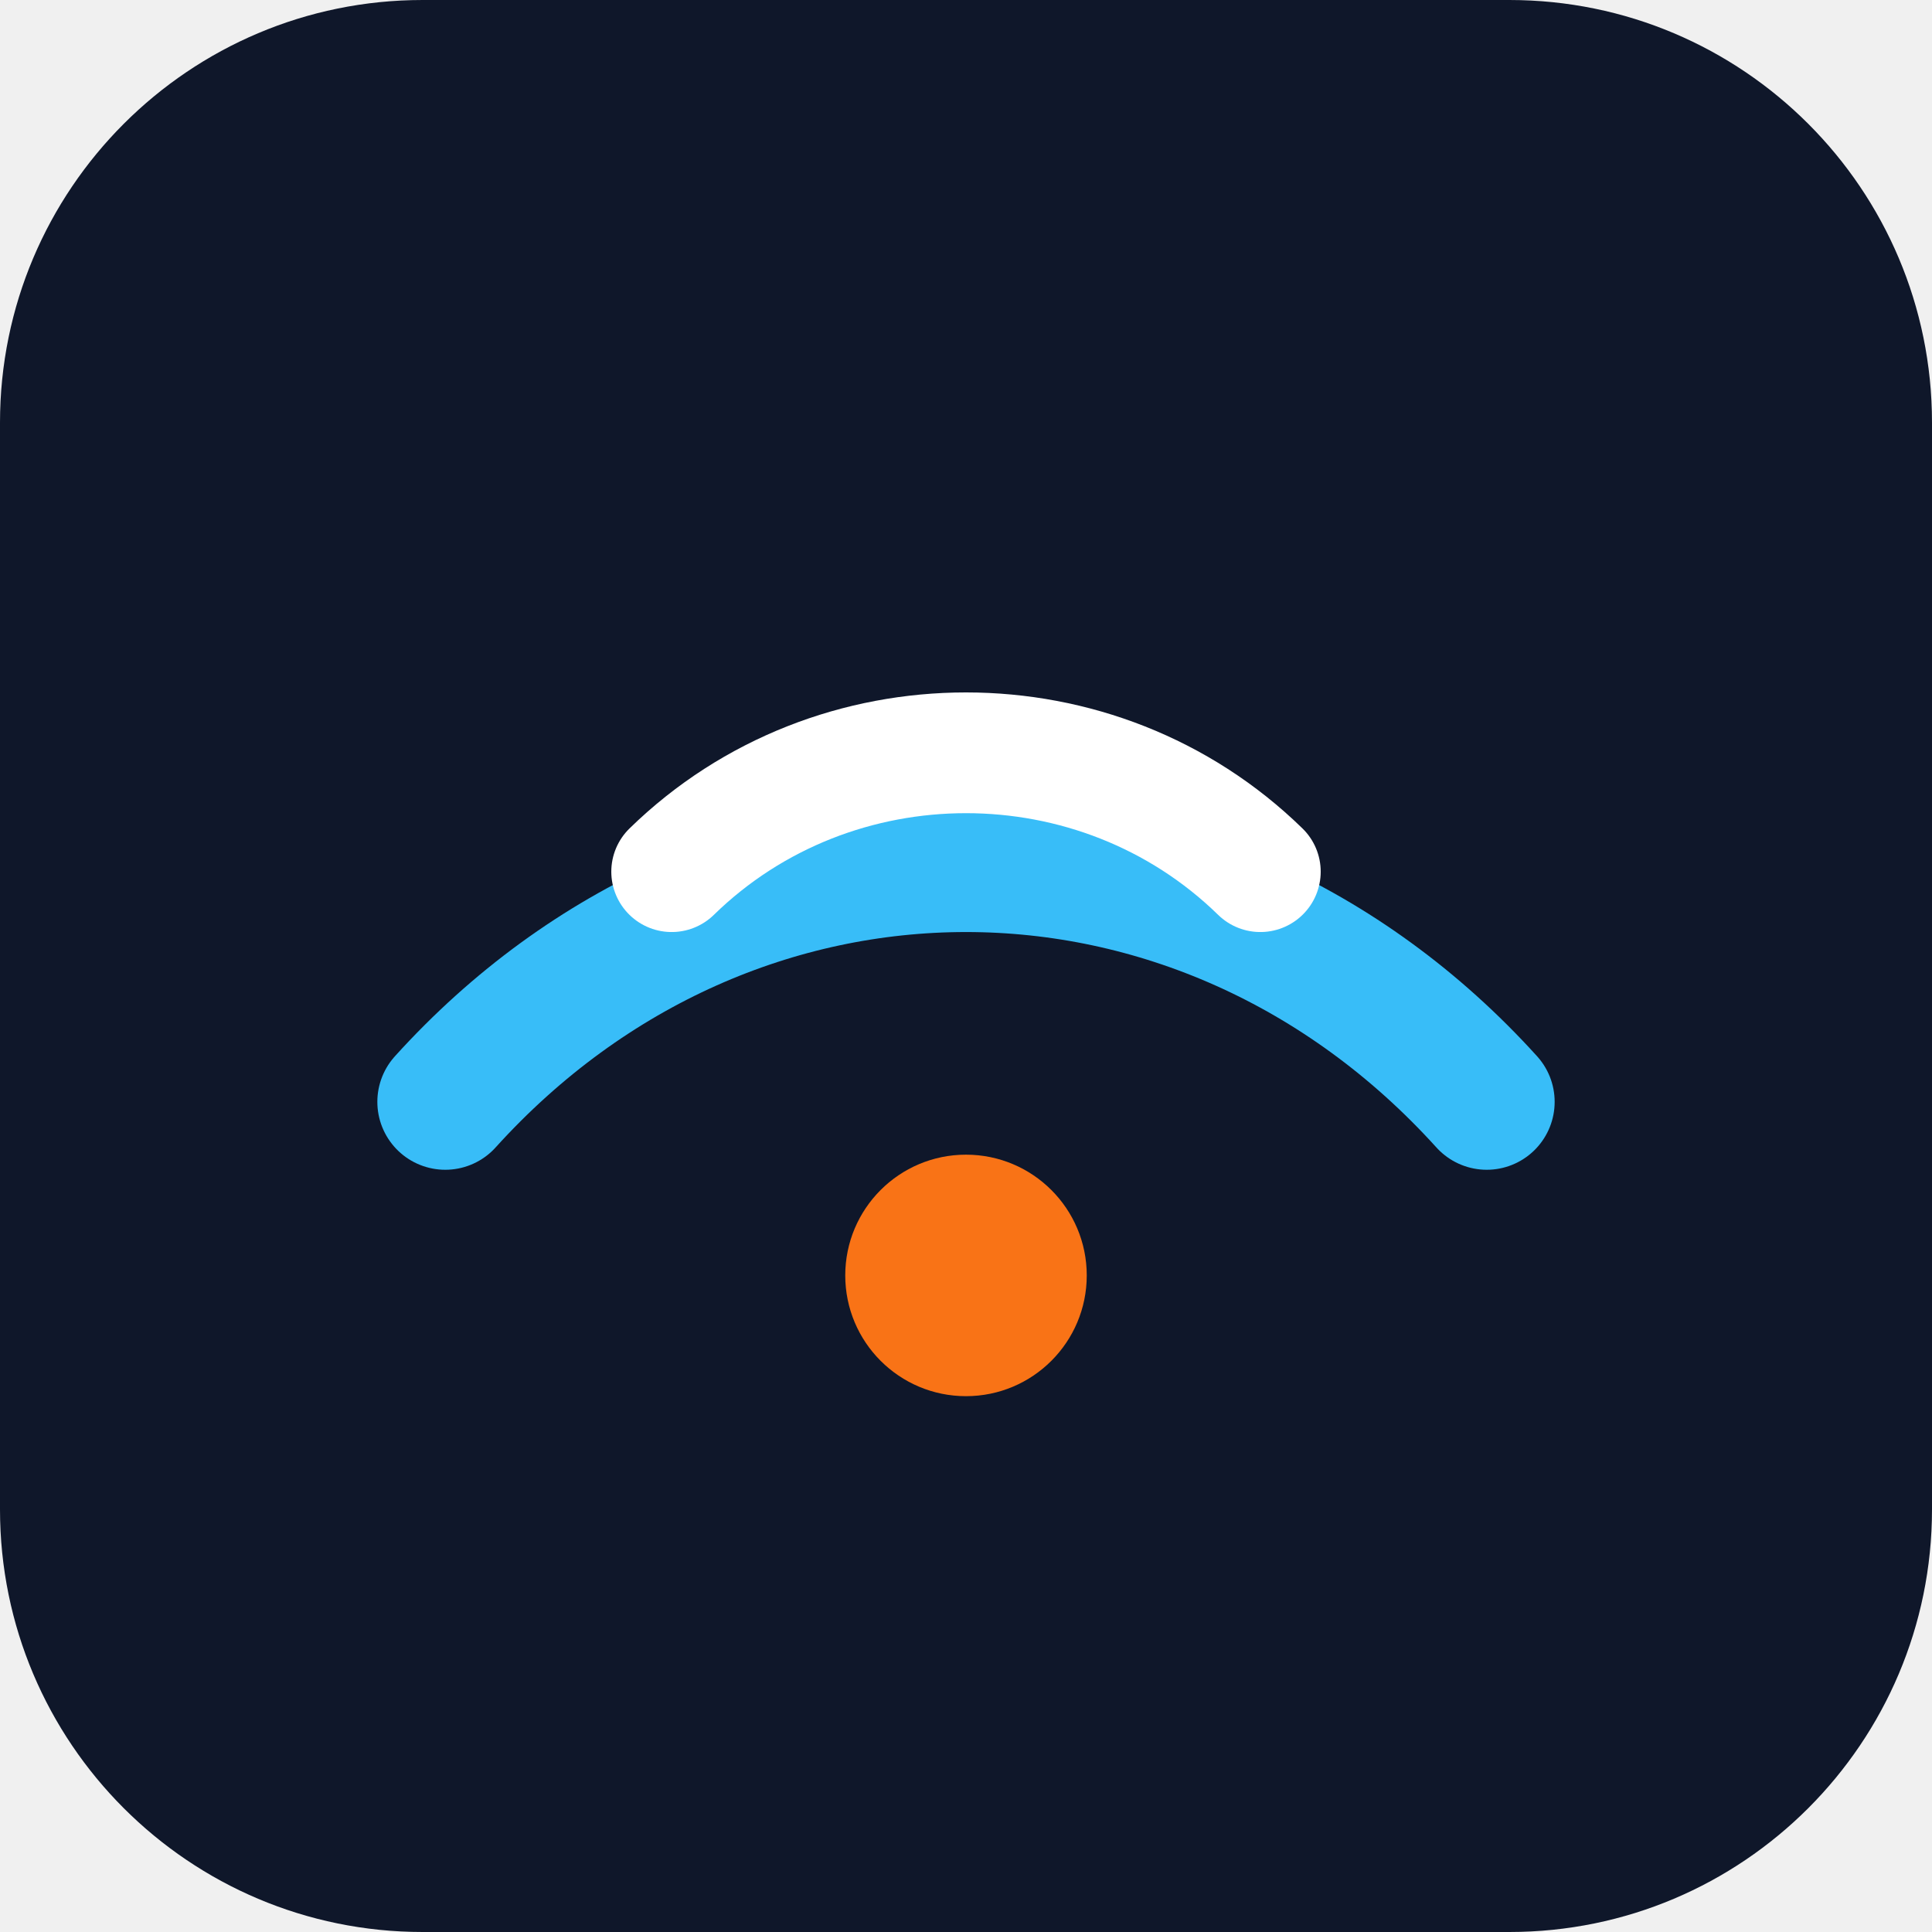
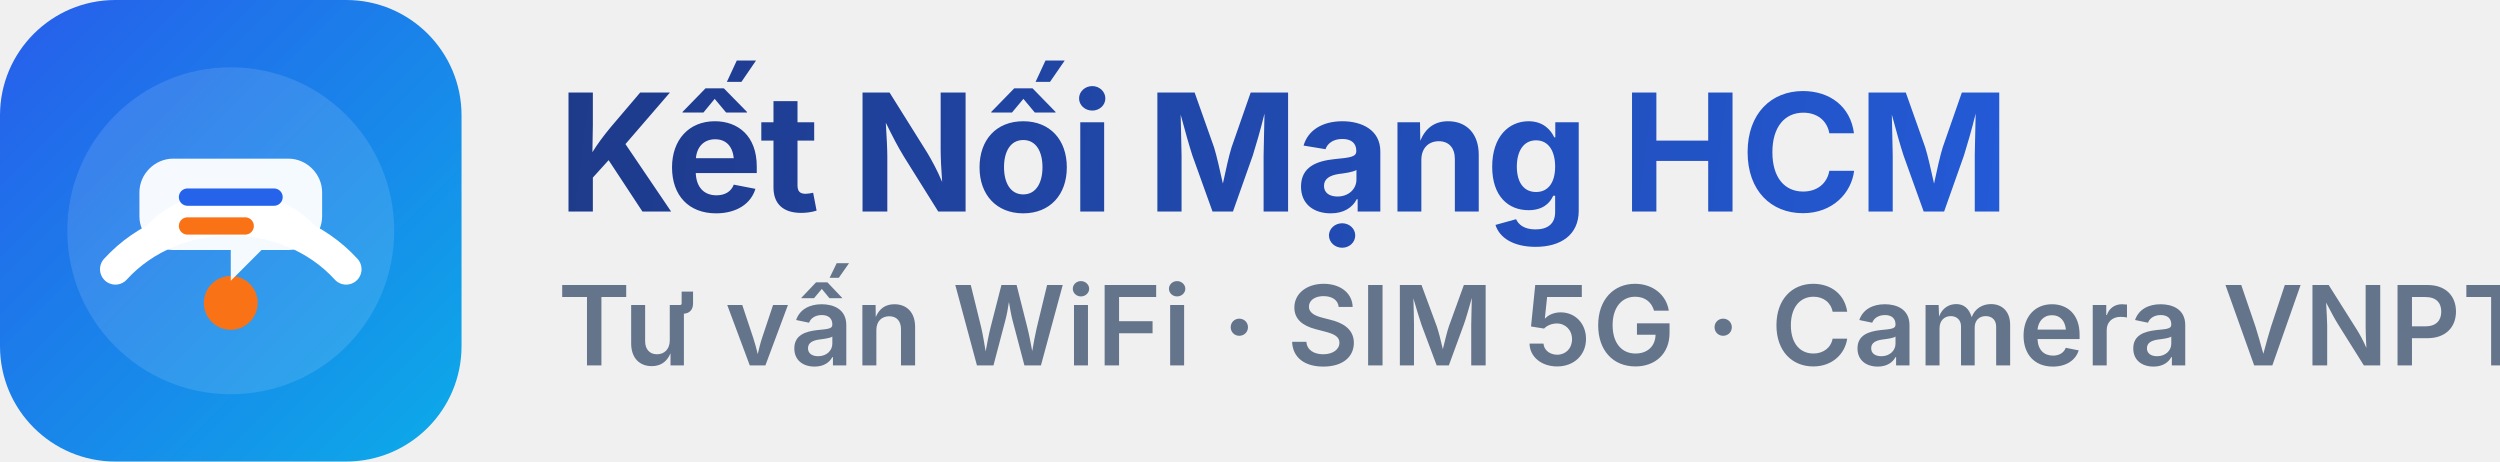
- <svg xmlns="http://www.w3.org/2000/svg" width="512" height="512" viewBox="0 0 512 512" fill="none">
-   <rect width="512" height="512" rx="112" fill="#0f172a" />
-   <path d="M118 292c76-84 200-84 276 0" stroke="#38bdf8" stroke-width="36" stroke-linecap="round" />
-   <path d="M178 231c43-42 113-42 156 0" stroke="#ffffff" stroke-width="32" stroke-linecap="round" />
-   <circle cx="256" cy="338" r="32" fill="#f97316" />
+ <svg xmlns="http://www.w3.org/2000/svg" width="260" height="48" viewBox="0 0 260 48" fill="none" role="img" aria-label="Kết Nối Mạng HCM">
+   <defs>
+     <linearGradient id="logo-bg" x1="4" y1="4" x2="44" y2="44" gradientUnits="userSpaceOnUse">
+       <stop stop-color="#2563EB" />
+       <stop offset="1" stop-color="#0EA5E9" />
+     </linearGradient>
+     <linearGradient id="logo-text" x1="58" y1="12" x2="250" y2="36" gradientUnits="userSpaceOnUse">
+       <stop stop-color="#1E3A8A" />
+       <stop offset="1" stop-color="#2563EB" />
+     </linearGradient>
+   </defs>
+   <rect x="0" y="0" width="48" height="48" rx="12" fill="url(#logo-bg)" />
+   <circle cx="24" cy="24" r="17" fill="#FFFFFF" fill-opacity="0.12" />
+   <path d="M12 28C18.2 21.2 29.8 21.2 36 28" stroke="#FFFFFF" stroke-width="3.2" stroke-linecap="round" />
+   <path d="M16.5 24.2C20.4 20.3 27.6 20.3 31.5 24.2" stroke="#FFFFFF" stroke-width="2.8" stroke-linecap="round" />
+   <circle cx="24" cy="31.5" r="2.8" fill="#F97316" />
+   <path d="M18 16.5H30C31.9 16.5 33.5 18.1 33.5 20V22.5C33.5 24.4 31.9 26 30 26H27.2L24 29.2V26H18C16.1 26 14.5 24.4 14.5 22.5V20C14.5 18.1 16.1 16.5 18 16.5Z" fill="#FFFFFF" fill-opacity="0.95" />
+   <path d="M19.5 20.5H28.5" stroke="#2563EB" stroke-width="1.8" stroke-linecap="round" />
+   <path d="M19.5 23.5H25.5" stroke="#F97316" stroke-width="1.8" stroke-linecap="round" />
+   <text x="58" y="22" fill="url(#logo-text)" font-family="Inter, system-ui, -apple-system, Segoe UI, Roboto, Arial, sans-serif" font-size="17" font-weight="700" letter-spacing="-0.02em">Kết Nối Mạng HCM</text>
+   <text x="58" y="38" fill="#64748B" font-family="Inter, system-ui, -apple-system, Segoe UI, Roboto, Arial, sans-serif" font-size="11.5" font-weight="600" letter-spacing="0.01em">Tư vấn WiFi · SIM 5G · Camera VNPT</text>
</svg>
